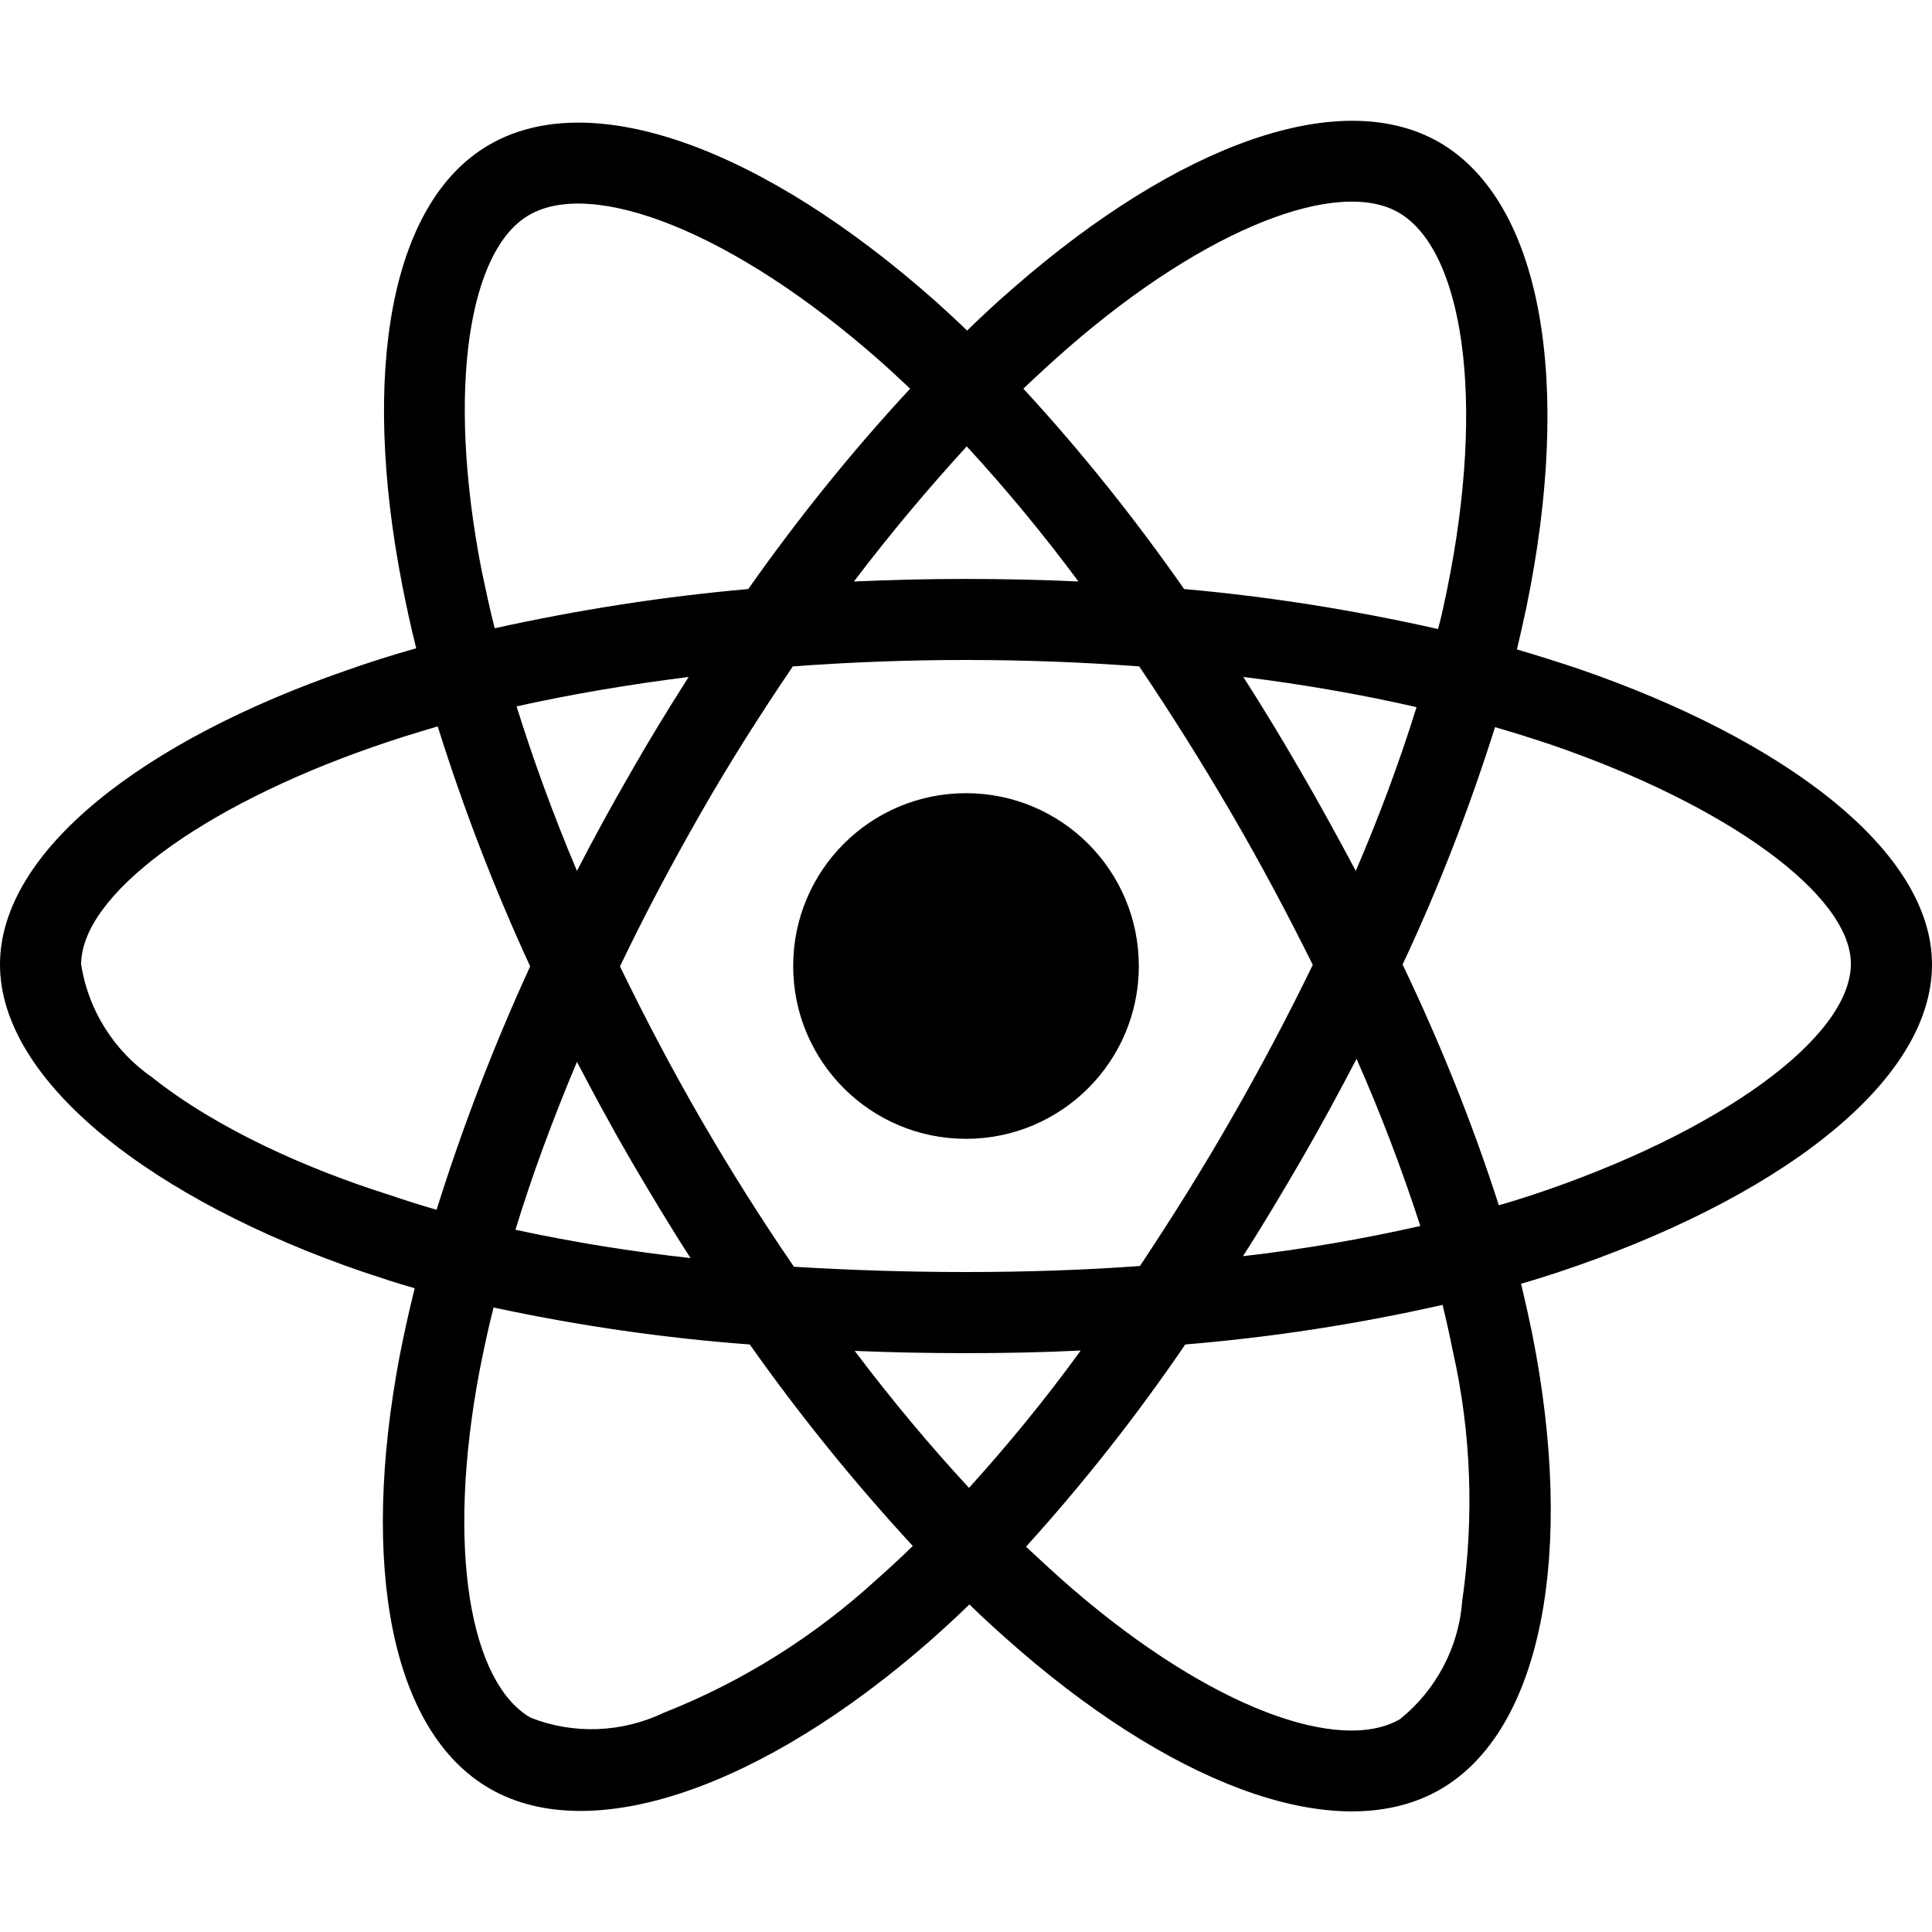
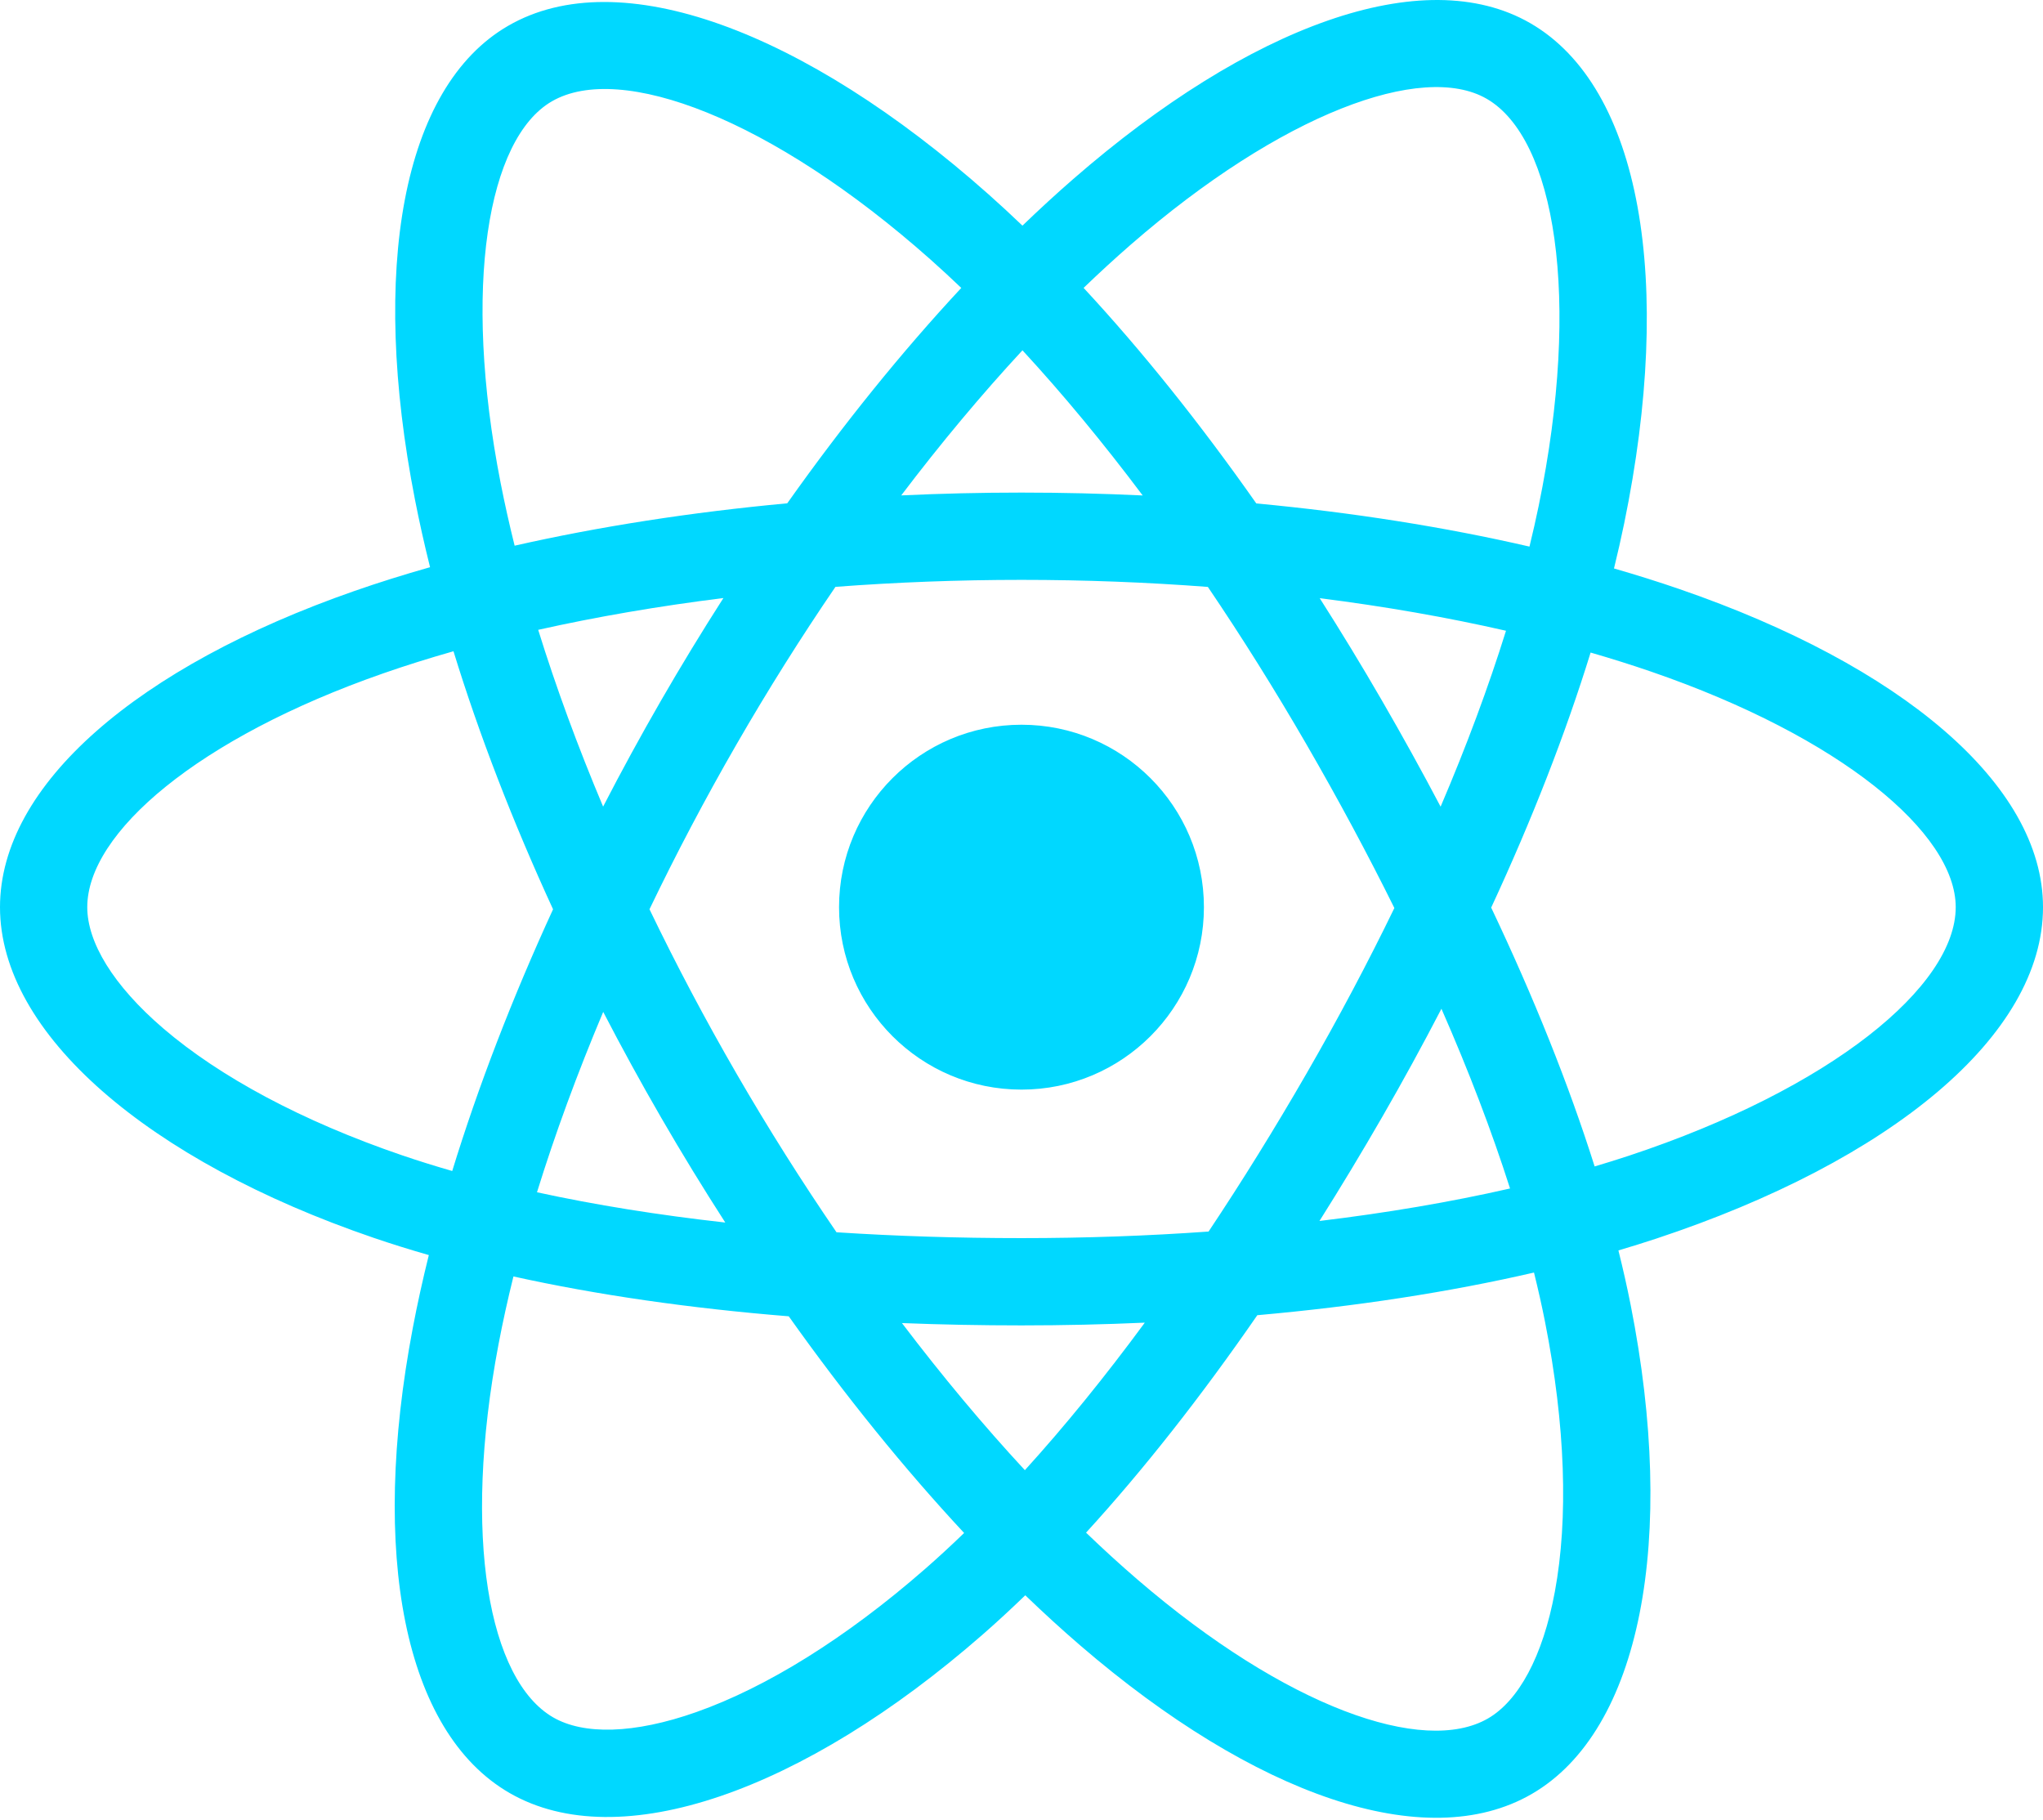
- <svg xmlns="http://www.w3.org/2000/svg" viewBox="0 0 512 512">
-   <path d="m418.2 177.2c-5.4-1.8-10.8-3.5-16.2-5.1.9-3.7 1.7-7.4 2.5-11.1 12.3-59.6 4.2-107.5-23.1-123.3-26.3-15.1-69.2.6-112.6 38.4-4.3 3.7-8.5 7.6-12.5 11.5-2.7-2.6-5.5-5.2-8.3-7.7-45.5-40.4-91.1-57.4-118.4-41.5-26.2 15.2-34 60.3-23 116.7 1.1 5.6 2.3 11.1 3.7 16.7-6.4 1.8-12.7 3.8-18.6 5.9-53.4 18.5-91.7 47.7-91.7 77.9 0 31.2 40.8 62.5 96.3 81.5 4.5 1.5 9 3 13.6 4.3-1.5 6-2.8 11.9-4 18-10.5 55.5-2.3 99.5 23.9 114.6 27 15.6 72.4-.4 116.6-39.1 3.5-3.1 7-6.3 10.5-9.7 4.4 4.3 9 8.4 13.6 12.4 42.8 36.8 85.1 51.7 111.2 36.6 27-15.6 35.8-62.9 24.4-120.5-.9-4.4-1.9-8.9-3-13.5 3.2-.9 6.3-1.9 9.4-2.9 57.7-19.1 99.5-50 99.5-81.7 0-30.3-39.4-59.7-93.8-78.4zm-135.3-84.9c37.2-32.4 71.9-45.1 87.7-36 16.9 9.7 23.4 48.9 12.8 100.4-.7 3.4-1.4 6.7-2.3 10-22.2-5-44.7-8.6-67.3-10.6-13-18.6-27.2-36.4-42.6-53.1 3.9-3.7 7.7-7.2 11.7-10.7zm-115.7 215.2c5.1 8.7 10.3 17.4 15.8 25.9-15.6-1.7-31.1-4.2-46.4-7.5 4.4-14.4 9.9-29.3 16.3-44.5 4.6 8.8 9.3 17.5 14.3 26.1zm-30.3-120.3c14.4-3.2 29.7-5.8 45.6-7.8-5.3 8.3-10.5 16.8-15.4 25.4-4.9 8.5-9.7 17.2-14.2 26-6.3-14.9-11.6-29.5-16-43.6zm27.4 68.9c6.6-13.8 13.8-27.3 21.4-40.6s15.8-26.2 24.4-38.9c15-1.1 30.3-1.7 45.9-1.7s31 .6 45.9 1.7c8.5 12.6 16.6 25.5 24.3 38.7s14.9 26.7 21.7 40.4c-6.7 13.8-13.9 27.4-21.6 40.8-7.6 13.3-15.7 26.2-24.2 39-14.9 1.1-30.4 1.6-46.1 1.6s-30.9-.5-45.6-1.4c-8.7-12.7-16.9-25.7-24.6-39s-14.8-26.8-21.5-40.6zm180.6 51.2c5.1-8.8 9.9-17.7 14.6-26.7 6.4 14.5 12 29.2 16.9 44.3-15.5 3.5-31.2 6.2-47 8 5.4-8.4 10.5-17 15.5-25.6zm14.4-76.5c-4.7-8.8-9.5-17.6-14.5-26.2-4.9-8.5-10-16.9-15.3-25.2 16.1 2 31.5 4.7 45.9 8-4.6 14.8-10 29.2-16.1 43.4zm-103.1-112.5c10.5 11.4 20.4 23.4 29.6 35.8-19.8-.9-39.7-.9-59.5 0 9.8-12.9 19.9-24.9 29.9-35.8zm-116-61.3c16.8-9.8 54.1 4.2 93.4 39 2.5 2.2 5 4.6 7.6 7-15.5 16.7-29.8 34.5-42.9 53.1-22.6 2-45 5.5-67.2 10.4-1.3-5.1-2.4-10.3-3.5-15.5-9.4-48.4-3.2-84.9 12.6-94zm-24.5 263.6c-4.2-1.2-8.3-2.5-12.4-3.9-21.3-6.7-45.5-17.3-63-31.2-10.1-7-16.9-17.8-18.8-29.9 0-18.3 31.6-41.7 77.2-57.6 5.7-2 11.5-3.8 17.3-5.5 6.8 21.7 15 43 24.5 63.6-9.6 20.9-17.9 42.5-24.8 64.5zm116.6 98c-16.5 15.1-35.6 27.1-56.4 35.3-11.1 5.3-23.9 5.8-35.3 1.3-15.9-9.2-22.5-44.5-13.5-92 1.1-5.6 2.3-11.2 3.7-16.7 22.4 4.8 45 8.1 67.9 9.8 13.2 18.7 27.7 36.6 43.2 53.4-3.2 3.1-6.4 6.1-9.6 8.9zm24.5-24.3c-10.2-11-20.4-23.2-30.3-36.3 9.6.4 19.5.6 29.5.6 10.3 0 20.4-.2 30.4-.7-9.2 12.7-19.1 24.8-29.6 36.4zm130.7 30c-.9 12.2-6.9 23.6-16.5 31.3-15.9 9.2-49.8-2.8-86.4-34.2-4.2-3.6-8.4-7.5-12.7-11.5 15.3-16.9 29.4-34.8 42.2-53.6 22.9-1.9 45.7-5.4 68.2-10.5 1 4.1 1.9 8.2 2.7 12.2 4.9 21.6 5.7 44.1 2.5 66.3zm18.2-107.5c-2.8.9-5.6 1.8-8.5 2.6-7-21.8-15.6-43.1-25.5-63.8 9.6-20.4 17.7-41.4 24.5-62.9 5.2 1.5 10.2 3.1 15 4.7 46.6 16 79.3 39.8 79.3 58 0 19.6-34.9 44.9-84.8 61.4zm-149.7-15c25.3 0 45.8-20.5 45.8-45.8s-20.5-45.8-45.8-45.8-45.8 20.5-45.8 45.8 20.5 45.8 45.8 45.8z" />
+ <svg xmlns="http://www.w3.org/2000/svg" height="228" preserveAspectRatio="xMidYMid" viewBox="0 0 256 228" width="256">
+   <path d="m210.483 73.824c-2.656-.914-5.408-1.779-8.241-2.597.466-1.901.893-3.777 1.273-5.621 6.238-30.281 2.159-54.676-11.768-62.707-13.355-7.701-35.196.329-57.254 19.525-2.121 1.846-4.248 3.8-6.374 5.849-1.417-1.355-2.831-2.665-4.242-3.917-23.118-20.526-46.29-29.177-60.204-21.122-13.342 7.724-17.293 30.657-11.678 59.355.542 2.772 1.176 5.603 1.893 8.481-3.28.931-6.446 1.923-9.475 2.979-27.103 9.449-44.413 24.259-44.413 39.62 0 15.865 18.582 31.778 46.812 41.427 2.228.761 4.539 1.481 6.922 2.165-.773 3.113-1.446 6.163-2.01 9.138-5.354 28.2-1.173 50.591 12.134 58.266 13.745 7.926 36.812-.221 59.273-19.855 1.775-1.552 3.557-3.198 5.342-4.923 2.313 2.228 4.623 4.336 6.921 6.314 21.757 18.722 43.245 26.283 56.539 18.586 13.731-7.949 18.193-32.003 12.4-61.268-.442-2.235-.957-4.518-1.536-6.842 1.62-.479 3.21-.973 4.761-1.487 29.348-9.724 48.443-25.443 48.443-41.52 0-15.417-17.868-30.326-45.517-39.844zm-6.365 70.984c-1.4.463-2.836.911-4.3 1.346-3.24-10.257-7.613-21.163-12.964-32.432 5.106-11 9.31-21.767 12.459-31.958 2.619.758 5.161 1.557 7.61 2.401 23.69 8.155 38.14 20.213 38.14 29.504 0 9.896-15.606 22.743-40.946 31.14zm-10.514 20.834c2.562 12.941 2.928 24.641 1.231 33.787-1.525 8.219-4.591 13.698-8.382 15.893-8.068 4.67-25.321-1.4-43.927-17.412-2.133-1.835-4.282-3.795-6.437-5.87 7.213-7.889 14.423-17.061 21.459-27.246 12.376-1.098 24.068-2.894 34.671-5.345.522 2.107.986 4.173 1.386 6.193zm-106.328 48.873c-7.882 2.784-14.16 2.863-17.955.675-8.075-4.657-11.432-22.636-6.853-46.752.524-2.762 1.149-5.599 1.868-8.499 10.487 2.319 22.093 3.988 34.499 4.993 7.083 9.967 14.501 19.128 21.976 27.15-1.633 1.577-3.26 3.078-4.878 4.492-9.932 8.682-19.886 14.842-28.657 17.94zm-36.928-69.768c-12.483-4.266-22.792-9.812-29.858-15.863-6.349-5.438-9.555-10.836-9.555-15.216 0-9.322 13.898-21.212 37.077-29.293 2.812-.981 5.757-1.905 8.812-2.773 3.203 10.42 7.406 21.315 12.477 32.332-5.137 11.18-9.399 22.249-12.634 32.791-2.178-.626-4.288-1.285-6.319-1.979zm12.378-84.259c-4.811-24.587-1.616-43.135 6.425-47.79 8.564-4.958 27.503 2.111 47.463 19.835 1.276 1.133 2.557 2.318 3.841 3.545-7.438 7.987-14.788 17.079-21.808 26.987-12.04 1.116-23.565 2.909-34.161 5.309-.666-2.68-1.256-5.313-1.76-7.887zm110.427 27.267c-2.533-4.375-5.134-8.647-7.785-12.803 8.168 1.033 15.994 2.403 23.343 4.081-2.206 7.071-4.956 14.465-8.194 22.044-2.322-4.409-4.778-8.854-7.365-13.322zm-45.032-43.861c5.044 5.465 10.096 11.566 15.065 18.187-5.007-.236-10.076-.36-15.187-.36-5.063 0-10.094.12-15.07.353 4.974-6.559 10.069-12.652 15.192-18.18zm-45.32 43.937c-2.53 4.388-4.941 8.809-7.227 13.238-3.185-7.553-5.909-14.98-8.135-22.151 7.304-1.635 15.093-2.971 23.209-3.984-2.688 4.194-5.31 8.497-7.848 12.897zm8.081 65.352c-8.385-.936-16.291-2.203-23.594-3.793 2.261-7.299 5.046-14.885 8.298-22.601 2.292 4.426 4.712 8.849 7.258 13.246h0c2.593 4.48 5.28 8.868 8.038 13.147zm37.541 31.03c-5.183-5.593-10.353-11.779-15.403-18.433 4.902.192 9.899.291 14.978.291 5.218 0 10.376-.118 15.453-.344-4.985 6.774-10.019 12.97-15.029 18.486zm52.198-57.817c3.422 7.799 6.306 15.345 8.596 22.52-7.423 1.693-15.436 3.057-23.88 4.071 2.658-4.211 5.281-8.557 7.859-13.026 2.608-4.522 5.084-9.051 7.425-13.564zm-16.898 8.101c-4.002 6.939-8.11 13.562-12.281 19.815-7.597.543-15.445.823-23.444.823-7.967 0-15.716-.247-23.178-.732-4.339-6.334-8.537-12.978-12.513-19.846h.001c-3.966-6.85-7.616-13.757-10.923-20.626 3.306-6.885 6.947-13.8 10.89-20.638l-.001.001c3.953-6.856 8.114-13.467 12.413-19.761 7.613-.576 15.421-.876 23.311-.876h0c7.926 0 15.743.303 23.354.883 4.233 6.249 8.366 12.838 12.335 19.695 4.014 6.934 7.701 13.803 11.036 20.54-3.325 6.853-7.004 13.792-11 20.722zm22.56-122.124c8.573 4.944 11.906 24.881 6.52 51.026-.344 1.668-.73 3.367-1.151 5.089-10.621-2.451-22.154-4.274-34.229-5.407-7.034-10.017-14.324-19.124-21.641-27.008 1.967-1.892 3.932-3.697 5.888-5.4 18.9-16.448 36.564-22.941 44.612-18.3zm-58.285 78.435c12.625 0 22.86 10.234 22.86 22.86 0 12.625-10.235 22.86-22.86 22.86-12.625 0-22.86-10.235-22.86-22.86 0-12.625 10.235-22.86 22.86-22.86z" fill="#00d8ff" />
</svg>
